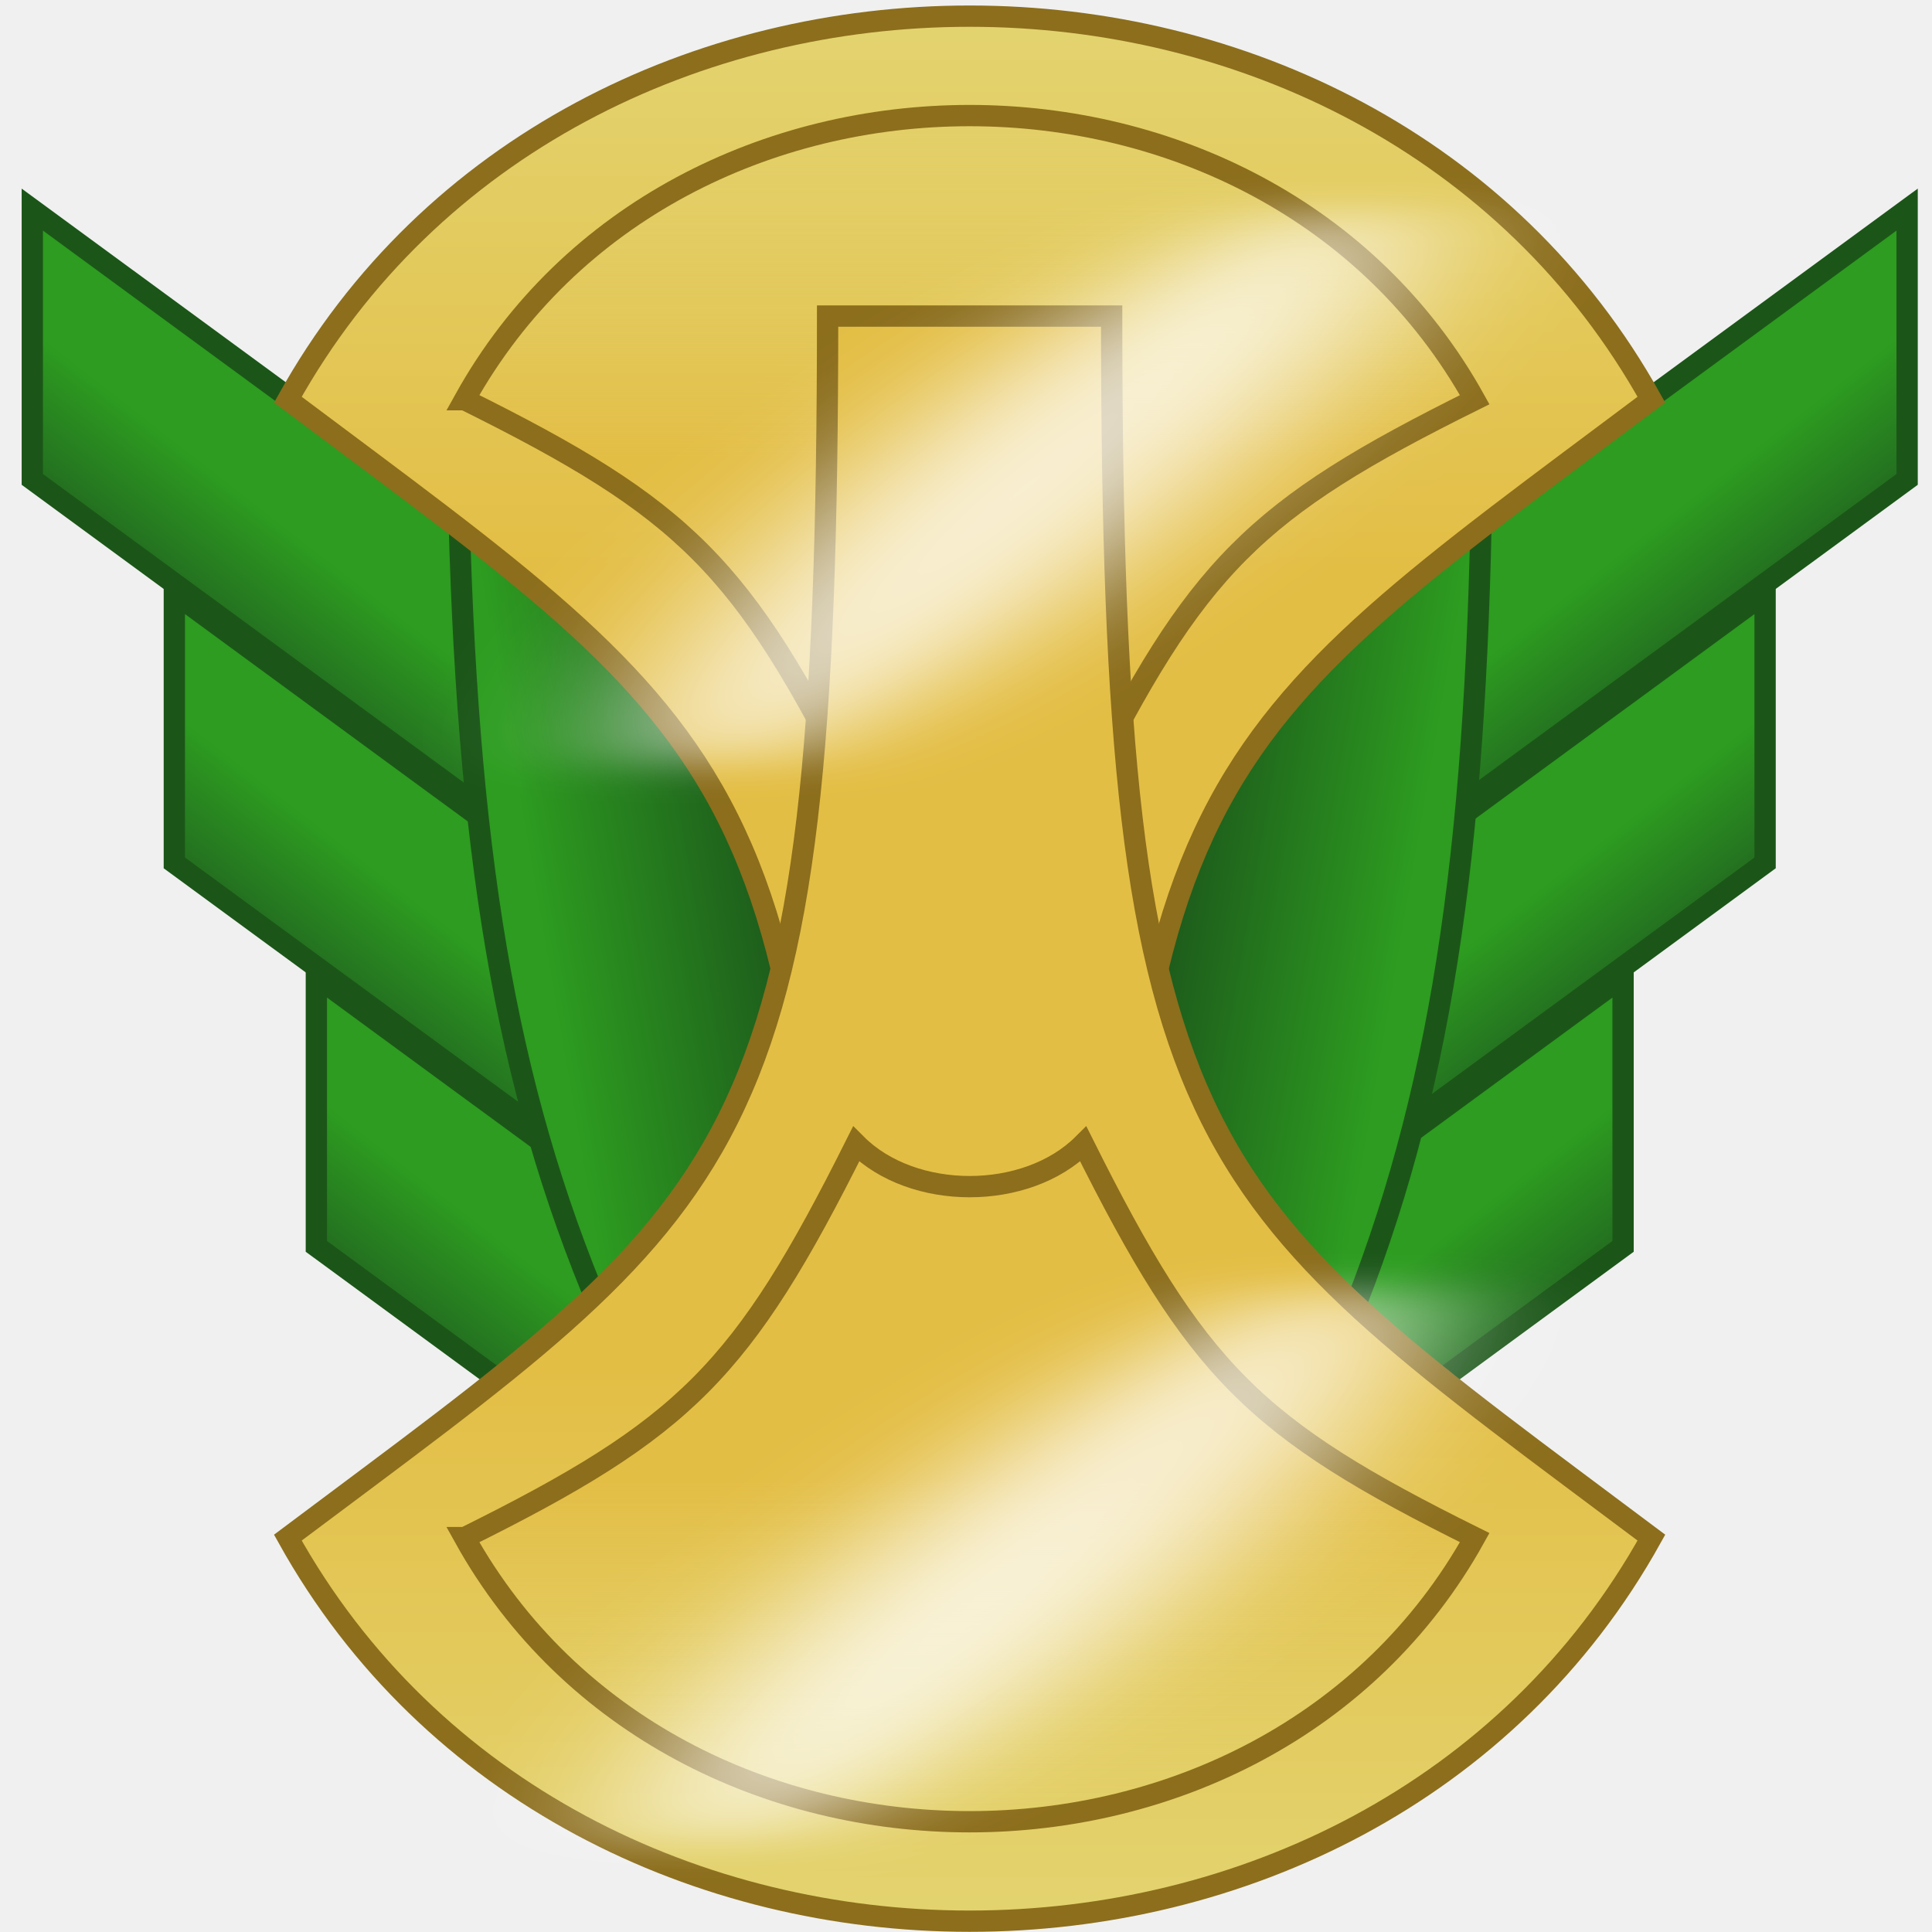
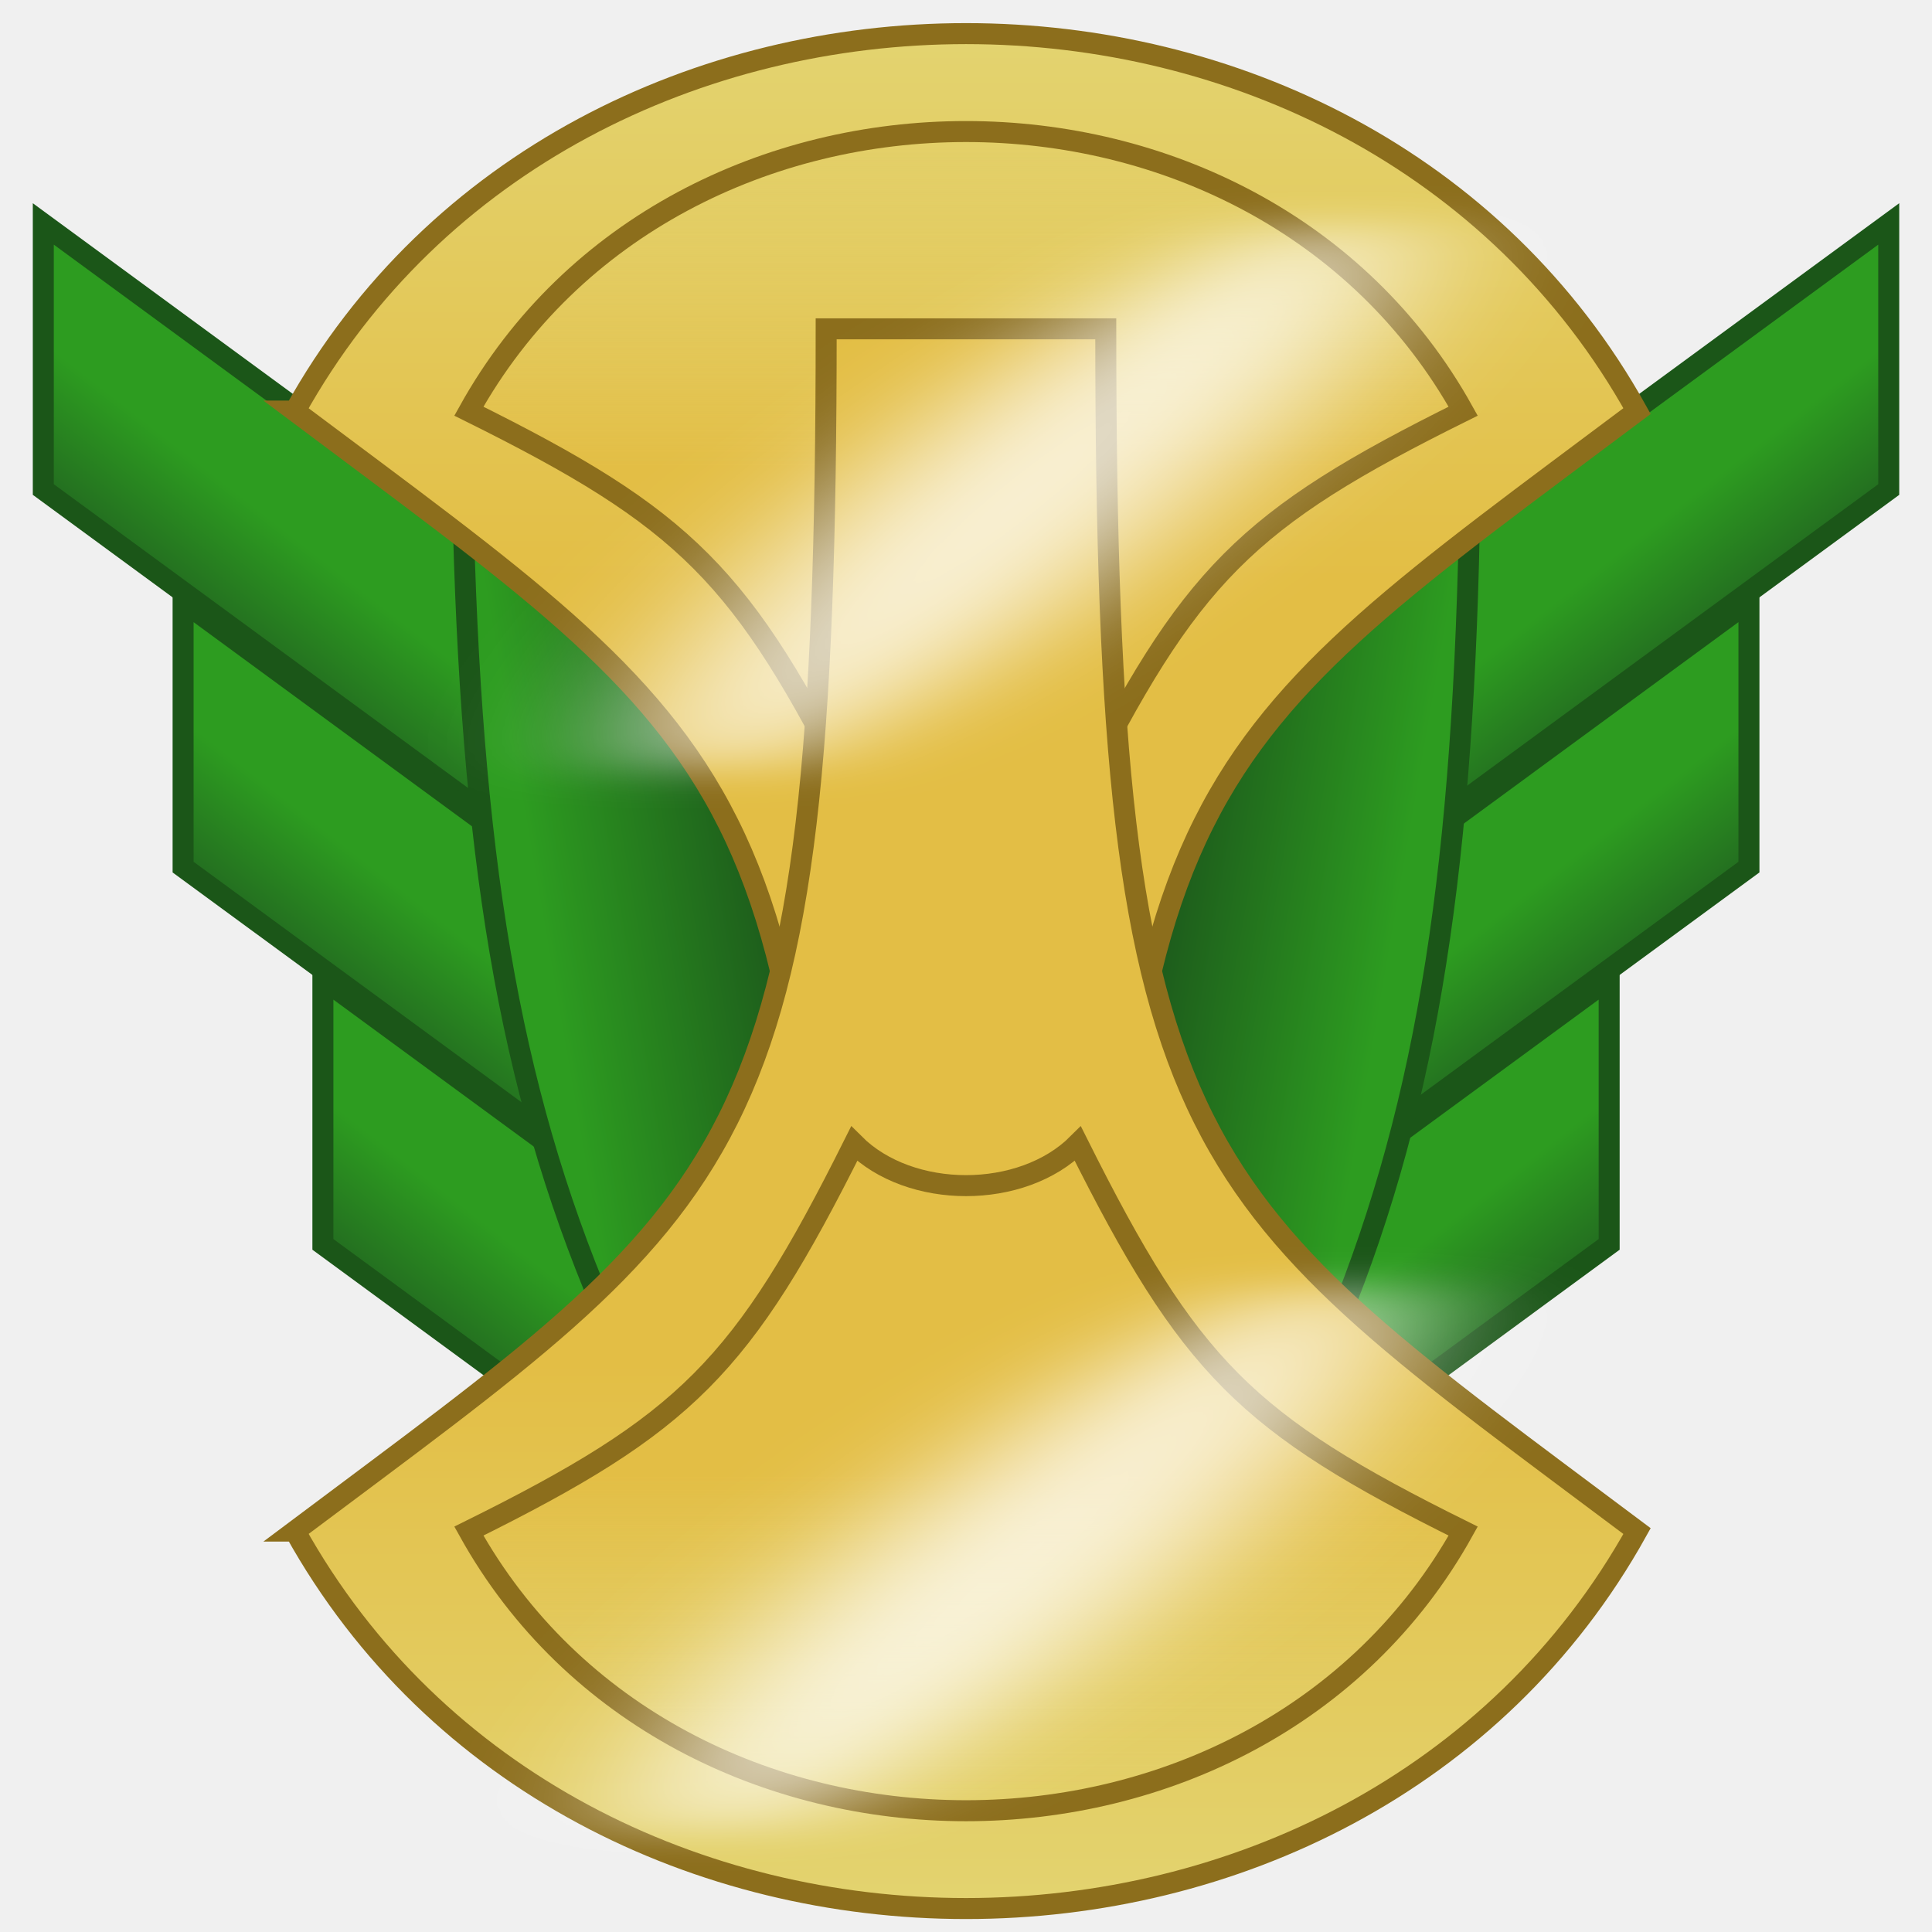
- <svg xmlns="http://www.w3.org/2000/svg" xmlns:xlink="http://www.w3.org/1999/xlink" width="12" height="12" viewBox="0 0 11.25 11.25" id="svg4819" version="1.1">
+ <svg xmlns="http://www.w3.org/2000/svg" xmlns:xlink="http://www.w3.org/1999/xlink" version="1.1" id="svg4819" viewBox="0 0 18.768 18.768" height="20.02" width="20.02">
  <defs id="defs4821">
    <linearGradient id="linearGradient5854">
-       <stop style="stop-color:#e3be45;stop-opacity:1;" offset="0" id="stop5856" />
-       <stop style="stop-color:#e3d471;stop-opacity:1" offset="1" id="stop5858" />
+       <stop id="stop5856" offset="0" style="stop-color:#e3be45;stop-opacity:1;" />
+       <stop id="stop5858" offset="1" style="stop-color:#e3d471;stop-opacity:1" />
    </linearGradient>
    <linearGradient id="linearGradient5846">
-       <stop style="stop-color:#e3be45;stop-opacity:1;" offset="0" id="stop5848" />
-       <stop style="stop-color:#e3d77b;stop-opacity:0" offset="1" id="stop5850" />
+       <stop id="stop5848" offset="0" style="stop-color:#e3be45;stop-opacity:1;" />
+       <stop id="stop5850" offset="1" style="stop-color:#e3d77b;stop-opacity:0" />
    </linearGradient>
    <linearGradient id="linearGradient5608">
-       <stop id="stop5610" offset="0" style="stop-color:#236c20;stop-opacity:1" />
-       <stop id="stop5612" offset="1" style="stop-color:#2d9c20;stop-opacity:1" />
+       <stop style="stop-color:#236c20;stop-opacity:1" offset="0" id="stop5610" />
+       <stop style="stop-color:#2d9c20;stop-opacity:1" offset="1" id="stop5612" />
    </linearGradient>
    <linearGradient id="linearGradient5516">
-       <stop id="stop5518" offset="0" style="stop-color:#1b531b;stop-opacity:1" />
-       <stop id="stop5520" offset="1" style="stop-color:#2d9c20;stop-opacity:1" />
+       <stop style="stop-color:#1b531b;stop-opacity:1" offset="0" id="stop5518" />
+       <stop style="stop-color:#2d9c20;stop-opacity:1" offset="1" id="stop5520" />
    </linearGradient>
-     <linearGradient gradientTransform="matrix(-0.01654178,0,0,0.01654178,54.17907,930.0749)" xlink:href="#linearGradient5608" id="linearGradient5552-2-0-6" x1="700" y1="427.362" x2="674.43" y2="394.538" gradientUnits="userSpaceOnUse" />
-     <linearGradient gradientTransform="matrix(-0.01654178,0,0,0.01654178,52.52489,925.6087)" xlink:href="#linearGradient5608" id="linearGradient5552-1" x1="700" y1="427.362" x2="674.43" y2="394.538" gradientUnits="userSpaceOnUse" />
-     <linearGradient gradientTransform="matrix(-0.01654178,0,0,0.01654178,53.35198,927.8418)" xlink:href="#linearGradient5608" id="linearGradient5552-2-5" x1="700" y1="427.362" x2="674.43" y2="394.538" gradientUnits="userSpaceOnUse" />
-     <linearGradient gradientTransform="matrix(-0.01654178,0,0,0.01654178,52.52489,925.4019)" xlink:href="#linearGradient5516" id="linearGradient5482-0" x1="430.211" y1="581.834" x2="520.848" y2="597.552" gradientUnits="userSpaceOnUse" />
-     <linearGradient gradientTransform="matrix(0.01654178,0,0,0.01654178,40.28398,925.6087)" xlink:href="#linearGradient5608" id="linearGradient5552-1-4" x1="700" y1="427.362" x2="674.43" y2="394.538" gradientUnits="userSpaceOnUse" />
-     <linearGradient gradientTransform="matrix(0.01654178,0,0,0.01654178,39.45689,927.8418)" xlink:href="#linearGradient5608" id="linearGradient5552-2-5-5" x1="700" y1="427.362" x2="674.43" y2="394.538" gradientUnits="userSpaceOnUse" />
-     <linearGradient gradientTransform="matrix(0.01654178,0,0,0.01654178,38.6298,930.0749)" xlink:href="#linearGradient5608" id="linearGradient5552-2-0-6-4" x1="700" y1="427.362" x2="674.43" y2="394.538" gradientUnits="userSpaceOnUse" />
-     <linearGradient gradientTransform="matrix(0.01654178,0,0,0.01654178,40.28398,925.6087)" xlink:href="#linearGradient5516" id="linearGradient5482-0-6" x1="430.211" y1="581.834" x2="520.848" y2="597.552" gradientUnits="userSpaceOnUse" />
-     <linearGradient xlink:href="#linearGradient5846" id="linearGradient5852" x1="380" y1="432.362" x2="380" y2="312.362" gradientUnits="userSpaceOnUse" gradientTransform="matrix(0.01654178,0,0,0.01654178,40.11856,925.3925)" />
-     <linearGradient xlink:href="#linearGradient5854" id="linearGradient5860" x1="380" y1="472.362" x2="380" y2="272.362" gradientUnits="userSpaceOnUse" gradientTransform="matrix(0.01654178,0,0,0.01654178,40.11856,925.3925)" />
-     <linearGradient gradientTransform="matrix(0.01654178,0,0,-0.01654178,40.11856,945.661)" xlink:href="#linearGradient5846" id="linearGradient5852-8" x1="380" y1="432.362" x2="380" y2="312.362" gradientUnits="userSpaceOnUse" />
-     <linearGradient gradientTransform="matrix(0.01654178,0,0,-0.01654178,40.11856,945.661)" xlink:href="#linearGradient5854" id="linearGradient5860-9" x1="380" y1="472.362" x2="380" y2="272.362" gradientUnits="userSpaceOnUse" />
-     <filter style="color-interpolation-filters:sRGB" id="filter6063" x="-0.218" width="1.436" y="-0.292" height="1.584">
-       <feGaussianBlur stdDeviation="25.014" id="feGaussianBlur6065" />
+     <linearGradient gradientUnits="userSpaceOnUse" y2="394.538" x2="674.43" y1="427.362" x1="700" id="linearGradient5552-2-0-6" xlink:href="#linearGradient5608" gradientTransform="matrix(-0.02716133,0,0,0.02716133,59.17026,930.1276)" />
+     <linearGradient gradientUnits="userSpaceOnUse" y2="394.538" x2="674.43" y1="427.362" x1="700" id="linearGradient5552-1" xlink:href="#linearGradient5608" gradientTransform="matrix(-0.02716133,0,0,0.02716133,56.45412,922.794)" />
+     <linearGradient gradientUnits="userSpaceOnUse" y2="394.538" x2="674.43" y1="427.362" x1="700" id="linearGradient5552-2-5" xlink:href="#linearGradient5608" gradientTransform="matrix(-0.02716133,0,0,0.02716133,57.81219,926.4608)" />
+     <linearGradient gradientUnits="userSpaceOnUse" y2="597.552" x2="520.848" y1="581.834" x1="430.211" id="linearGradient5482-0" xlink:href="#linearGradient5516" gradientTransform="matrix(-0.02716133,0,0,0.02716133,56.45412,922.4545)" />
+     <linearGradient gradientUnits="userSpaceOnUse" y2="394.538" x2="674.43" y1="427.362" x1="700" id="linearGradient5552-1-4" xlink:href="#linearGradient5608" gradientTransform="matrix(0.02716133,0,0,0.02716133,36.35475,922.794)" />
+     <linearGradient gradientUnits="userSpaceOnUse" y2="394.538" x2="674.43" y1="427.362" x1="700" id="linearGradient5552-2-5-5" xlink:href="#linearGradient5608" gradientTransform="matrix(0.02716133,0,0,0.02716133,34.99668,926.4608)" />
+     <linearGradient gradientUnits="userSpaceOnUse" y2="394.538" x2="674.43" y1="427.362" x1="700" id="linearGradient5552-2-0-6-4" xlink:href="#linearGradient5608" gradientTransform="matrix(0.02716133,0,0,0.02716133,33.63862,930.1276)" />
+     <linearGradient gradientUnits="userSpaceOnUse" y2="597.552" x2="520.848" y1="581.834" x1="430.211" id="linearGradient5482-0-6" xlink:href="#linearGradient5516" gradientTransform="matrix(0.02716133,0,0,0.02716133,36.35475,922.794)" />
+     <linearGradient gradientTransform="matrix(0.02716133,0,0,0.02716133,36.08313,922.4391)" gradientUnits="userSpaceOnUse" y2="312.362" x2="380" y1="432.362" x1="380" id="linearGradient5852" xlink:href="#linearGradient5846" />
+     <linearGradient gradientTransform="matrix(0.02716133,0,0,0.02716133,36.08313,922.4391)" gradientUnits="userSpaceOnUse" y2="272.362" x2="380" y1="472.362" x1="380" id="linearGradient5860" xlink:href="#linearGradient5854" />
+     <linearGradient gradientUnits="userSpaceOnUse" y2="312.362" x2="380" y1="432.362" x1="380" id="linearGradient5852-8" xlink:href="#linearGradient5846" gradientTransform="matrix(0.02716133,0,0,-0.02716133,36.08313,955.7196)" />
+     <linearGradient gradientUnits="userSpaceOnUse" y2="272.362" x2="380" y1="472.362" x1="380" id="linearGradient5860-9" xlink:href="#linearGradient5854" gradientTransform="matrix(0.02716133,0,0,-0.02716133,36.08313,955.7196)" />
+     <filter height="1.584" y="-0.292" width="1.436" x="-0.218" id="filter6063" style="color-interpolation-filters:sRGB">
+       <feGaussianBlur id="feGaussianBlur6065" stdDeviation="25.014" />
    </filter>
-     <filter style="color-interpolation-filters:sRGB" id="filter6063-0" x="-0.218" width="1.436" y="-0.292" height="1.584">
-       <feGaussianBlur stdDeviation="25.014" id="feGaussianBlur6065-2" />
+     <filter height="1.584" y="-0.292" width="1.436" x="-0.218" id="filter6063-0" style="color-interpolation-filters:sRGB">
+       <feGaussianBlur id="feGaussianBlur6065-2" stdDeviation="25.014" />
    </filter>
  </defs>
-   <g id="layer3" transform="translate(-40.75787,-929.8865)" />
-   <g id="layer4" transform="translate(-40.75787,-929.8865)">
-     <path style="fill:url(#linearGradient5552-1);fill-opacity:1;fill-rule:evenodd;stroke:#1b5618;stroke-width:0.124;stroke-linecap:butt;stroke-linejoin:miter;stroke-miterlimit:4;stroke-dasharray:none;stroke-opacity:1" d="m 40.946,931.107 4.963,3.639 v 1.571 l -4.963,-3.639 z" id="path5405-6" />
-     <path style="fill:url(#linearGradient5552-2-5);fill-opacity:1;fill-rule:evenodd;stroke:#1b5618;stroke-width:0.124;stroke-linecap:butt;stroke-linejoin:miter;stroke-miterlimit:4;stroke-dasharray:none;stroke-opacity:1" d="m 41.773,933.34 4.963,3.639 v 1.571 l -4.963,-3.639 z" id="path5405-8-8" />
-     <path style="fill:url(#linearGradient5552-2-0-6);fill-opacity:1;fill-rule:evenodd;stroke:#1b5618;stroke-width:0.124;stroke-linecap:butt;stroke-linejoin:miter;stroke-miterlimit:4;stroke-dasharray:none;stroke-opacity:1" d="m 42.6,935.573 4.963,3.639 v 1.571 l -4.963,-3.639 z" id="path5405-8-6-6" />
-     <path style="fill:url(#linearGradient5482-0);fill-opacity:1;fill-rule:evenodd;stroke:#1b5618;stroke-width:0.124;stroke-linecap:butt;stroke-linejoin:miter;stroke-miterlimit:4;stroke-dasharray:none;stroke-opacity:1" d="m 43.427,932.719 c 0.044,2.101 0.27,3.485 0.827,4.797 l 1.323,-1.654 -0.055,-1.606 z" id="path5459-5" />
-     <path style="fill:url(#linearGradient5552-1-4);fill-opacity:1;fill-rule:evenodd;stroke:#1b5618;stroke-width:0.124;stroke-linecap:butt;stroke-linejoin:miter;stroke-miterlimit:4;stroke-dasharray:none;stroke-opacity:1" d="m 51.863,931.107 -4.963,3.639 v 1.571 l 4.963,-3.639 z" id="path5405-6-0" />
-     <path style="fill:url(#linearGradient5552-2-5-5);fill-opacity:1;fill-rule:evenodd;stroke:#1b5618;stroke-width:0.124;stroke-linecap:butt;stroke-linejoin:miter;stroke-miterlimit:4;stroke-dasharray:none;stroke-opacity:1" d="m 51.036,933.34 -4.963,3.639 v 1.571 l 4.963,-3.639 z" id="path5405-8-8-5" />
-     <path style="fill:url(#linearGradient5552-2-0-6-4);fill-opacity:1;fill-rule:evenodd;stroke:#1b5618;stroke-width:0.124;stroke-linecap:butt;stroke-linejoin:miter;stroke-miterlimit:4;stroke-dasharray:none;stroke-opacity:1" d="m 50.209,935.573 -4.963,3.639 v 1.571 l 4.963,-3.639 z" id="path5405-8-6-6-9" />
-     <path style="fill:url(#linearGradient5482-0-6);fill-opacity:1;fill-rule:evenodd;stroke:#1b5618;stroke-width:0.124;stroke-linecap:butt;stroke-linejoin:miter;stroke-miterlimit:4;stroke-dasharray:none;stroke-opacity:1" d="m 49.382,932.926 c -0.044,2.101 -0.27,3.485 -0.827,4.797 l -1.323,-1.654 0.055,-1.606 z" id="path5459-5-4" />
+   <g transform="translate(-37.02029,-929.6456)" id="layer3" />
+   <g transform="translate(-37.02029,-929.6456)" id="layer4">
+     <path id="path5405-6" d="m 37.441,931.821 8.148,5.975 v 2.58 l -8.148,-5.975 z" style="fill:url(#linearGradient5552-1);fill-opacity:1;fill-rule:evenodd;stroke:#1b5618;stroke-width:0.204;stroke-linecap:butt;stroke-linejoin:miter;stroke-miterlimit:4;stroke-dasharray:none;stroke-opacity:1" />
+     <path id="path5405-8-8" d="m 38.799,935.488 8.148,5.976 v 2.58 l -8.148,-5.975 z" style="fill:url(#linearGradient5552-2-5);fill-opacity:1;fill-rule:evenodd;stroke:#1b5618;stroke-width:0.204;stroke-linecap:butt;stroke-linejoin:miter;stroke-miterlimit:4;stroke-dasharray:none;stroke-opacity:1" />
+     <path id="path5405-8-6-6" d="m 40.157,939.155 8.148,5.975 v 2.58 l -8.148,-5.976 z" style="fill:url(#linearGradient5552-2-0-6);fill-opacity:1;fill-rule:evenodd;stroke:#1b5618;stroke-width:0.204;stroke-linecap:butt;stroke-linejoin:miter;stroke-miterlimit:4;stroke-dasharray:none;stroke-opacity:1" />
+     <path id="path5459-5" d="m 41.515,934.47 c 0.073,3.449 0.443,5.722 1.358,7.877 l 2.173,-2.716 -0.09,-2.637 z" style="fill:url(#linearGradient5482-0);fill-opacity:1;fill-rule:evenodd;stroke:#1b5618;stroke-width:0.204;stroke-linecap:butt;stroke-linejoin:miter;stroke-miterlimit:4;stroke-dasharray:none;stroke-opacity:1" />
+     <path id="path5405-6-0" d="m 55.368,931.821 -8.148,5.975 v 2.58 l 8.148,-5.975 z" style="fill:url(#linearGradient5552-1-4);fill-opacity:1;fill-rule:evenodd;stroke:#1b5618;stroke-width:0.204;stroke-linecap:butt;stroke-linejoin:miter;stroke-miterlimit:4;stroke-dasharray:none;stroke-opacity:1" />
+     <path id="path5405-8-8-5" d="m 54.01,935.488 -8.148,5.976 v 2.58 l 8.148,-5.975 z" style="fill:url(#linearGradient5552-2-5-5);fill-opacity:1;fill-rule:evenodd;stroke:#1b5618;stroke-width:0.204;stroke-linecap:butt;stroke-linejoin:miter;stroke-miterlimit:4;stroke-dasharray:none;stroke-opacity:1" />
+     <path id="path5405-8-6-6-9" d="m 52.652,939.155 -8.148,5.975 v 2.58 l 8.148,-5.976 z" style="fill:url(#linearGradient5552-2-0-6-4);fill-opacity:1;fill-rule:evenodd;stroke:#1b5618;stroke-width:0.204;stroke-linecap:butt;stroke-linejoin:miter;stroke-miterlimit:4;stroke-dasharray:none;stroke-opacity:1" />
+     <path id="path5459-5-4" d="m 51.293,934.809 c -0.073,3.449 -0.443,5.722 -1.358,7.877 l -2.173,-2.716 0.09,-2.637 z" style="fill:url(#linearGradient5482-0-6);fill-opacity:1;fill-rule:evenodd;stroke:#1b5618;stroke-width:0.204;stroke-linecap:butt;stroke-linejoin:miter;stroke-miterlimit:4;stroke-dasharray:none;stroke-opacity:1" />
  </g>
-   <g id="layer2" style="display:inline" transform="translate(-40.75787,-929.8865)">
-     <path style="fill:url(#linearGradient5860);fill-opacity:1;fill-rule:evenodd;stroke:#8c6e1c;stroke-width:0.124;stroke-linecap:butt;stroke-linejoin:miter;stroke-miterlimit:4;stroke-dasharray:none;stroke-opacity:1" d="m 42.434,932.214 c 1.654,-2.978 6.286,-2.978 7.94,0 -2.647,1.985 -3.143,2.15 -3.143,7.113 h -1.654 c 0,-4.963 -0.496,-5.128 -3.143,-7.113 z" id="path5369-2" />
-     <path style="display:inline;fill:url(#linearGradient5852);fill-opacity:1;fill-rule:evenodd;stroke:#8c6e1c;stroke-width:0.124;stroke-linecap:butt;stroke-linejoin:miter;stroke-miterlimit:4;stroke-dasharray:none;stroke-opacity:1" d="m 43.463,932.214 c 1.225,-2.206 4.657,-2.206 5.882,0 -1.287,0.638 -1.618,0.969 -2.279,2.292 -0.331,-0.331 -0.993,-0.331 -1.323,0 -0.662,-1.323 -0.993,-1.654 -2.279,-2.292 z" id="path5369-24-1" />
+   <g transform="translate(-37.02029,-929.6456)" style="display:inline" id="layer2">
+     <path id="path5369-2" d="m 39.886,933.639 c 2.716,-4.889 10.321,-4.889 13.037,0 -4.346,3.259 -5.161,3.531 -5.161,11.679 h -2.716 c 0,-8.148 -0.815,-8.42 -5.161,-11.679 z" style="fill:url(#linearGradient5860);fill-opacity:1;fill-rule:evenodd;stroke:#8c6e1c;stroke-width:0.204;stroke-linecap:butt;stroke-linejoin:miter;stroke-miterlimit:4;stroke-dasharray:none;stroke-opacity:1" />
+     <path id="path5369-24-1" d="m 41.575,933.64 c 2.012,-3.622 7.646,-3.622 9.659,0 -2.113,1.047 -2.656,1.591 -3.743,3.764 -0.543,-0.543 -1.63,-0.543 -2.173,0 -1.086,-2.173 -1.63,-2.716 -3.743,-3.764 z" style="display:inline;fill:url(#linearGradient5852);fill-opacity:1;fill-rule:evenodd;stroke:#8c6e1c;stroke-width:0.204;stroke-linecap:butt;stroke-linejoin:miter;stroke-miterlimit:4;stroke-dasharray:none;stroke-opacity:1" />
  </g>
-   <g id="layer1" style="display:inline" transform="translate(-40.75787,-929.8865)">
-     <path style="fill:url(#linearGradient5860-9);fill-opacity:1;fill-rule:evenodd;stroke:#8c6e1c;stroke-width:0.124;stroke-linecap:butt;stroke-linejoin:miter;stroke-miterlimit:4;stroke-dasharray:none;stroke-opacity:1" d="m 42.434,938.84 c 1.654,2.978 6.286,2.978 7.94,0 -2.647,-1.985 -3.143,-2.15 -3.143,-7.113 h -1.654 c 0,4.963 -0.496,5.128 -3.143,7.113 z" id="path5369-2-5" />
-     <path style="display:inline;fill:url(#linearGradient5852-8);fill-opacity:1;fill-rule:evenodd;stroke:#8c6e1c;stroke-width:0.124;stroke-linecap:butt;stroke-linejoin:miter;stroke-miterlimit:4;stroke-dasharray:none;stroke-opacity:1" d="m 43.463,938.84 c 1.225,2.206 4.657,2.206 5.882,0 -1.287,-0.638 -1.618,-0.969 -2.279,-2.292 -0.331,0.331 -0.993,0.331 -1.323,0 -0.662,1.323 -0.993,1.654 -2.279,2.292 z" id="path5369-24-1-2" />
+   <g transform="translate(-37.02029,-929.6456)" style="display:inline" id="layer1">
+     <path id="path5369-2-5" d="m 39.886,944.519 c 2.716,4.889 10.321,4.889 13.037,0 -4.346,-3.259 -5.161,-3.531 -5.161,-11.679 h -2.716 c 0,8.148 -0.815,8.42 -5.161,11.679 z" style="fill:url(#linearGradient5860-9);fill-opacity:1;fill-rule:evenodd;stroke:#8c6e1c;stroke-width:0.204;stroke-linecap:butt;stroke-linejoin:miter;stroke-miterlimit:4;stroke-dasharray:none;stroke-opacity:1" />
+     <path id="path5369-24-1-2" d="m 41.575,944.519 c 2.012,3.622 7.646,3.622 9.659,0 -2.113,-1.047 -2.656,-1.591 -3.743,-3.763 -0.543,0.543 -1.63,0.543 -2.173,0 -1.086,2.173 -1.63,2.716 -3.743,3.763 z" style="display:inline;fill:url(#linearGradient5852-8);fill-opacity:1;fill-rule:evenodd;stroke:#8c6e1c;stroke-width:0.204;stroke-linecap:butt;stroke-linejoin:miter;stroke-miterlimit:4;stroke-dasharray:none;stroke-opacity:1" />
  </g>
-   <g id="layer5" transform="translate(-40.75787,-929.8865)">
-     <ellipse style="opacity:1;fill:#ffffff;fill-opacity:0.784;stroke:none;stroke-width:7.5;stroke-linejoin:miter;stroke-miterlimit:4;stroke-dasharray:none;stroke-dashoffset:0;stroke-opacity:1;filter:url(#filter6063)" id="path5905" cx="163.063" cy="551.409" rx="167.534" ry="39.345" transform="matrix(0.01299087,-0.00937487,0.0092694,0.01313869,39.5057,927.0033)" />
-     <ellipse style="opacity:1;fill:#ffffff;fill-opacity:0.784;stroke:none;stroke-width:7.5;stroke-linejoin:miter;stroke-miterlimit:4;stroke-dasharray:none;stroke-dashoffset:0;stroke-opacity:1;filter:url(#filter6063-0)" id="path5905-9" cx="163.063" cy="551.409" rx="167.534" ry="39.345" transform="matrix(0.01299087,-0.00937487,0.0092694,0.01313869,39.5057,933.2892)" />
+   <g style="display:inline" transform="translate(-37.02029,-929.6456)" id="layer5">
+     <ellipse transform="matrix(0.0213308,-0.01539338,0.0152202,0.02157351,35.07682,925.0839)" ry="39.345" rx="167.534" cy="551.409" cx="163.063" id="path5905" style="opacity:1;fill:#ffffff;fill-opacity:0.784;stroke:none;stroke-width:7.5;stroke-linejoin:miter;stroke-miterlimit:4;stroke-dasharray:none;stroke-dashoffset:0;stroke-opacity:1;filter:url(#filter6063)" />
+     <ellipse transform="matrix(0.0213308,-0.01539338,0.0152202,0.02157351,35.07682,935.4052)" ry="39.345" rx="167.534" cy="551.409" cx="163.063" id="path5905-9" style="opacity:1;fill:#ffffff;fill-opacity:0.784;stroke:none;stroke-width:7.5;stroke-linejoin:miter;stroke-miterlimit:4;stroke-dasharray:none;stroke-dashoffset:0;stroke-opacity:1;filter:url(#filter6063-0)" />
  </g>
</svg>
